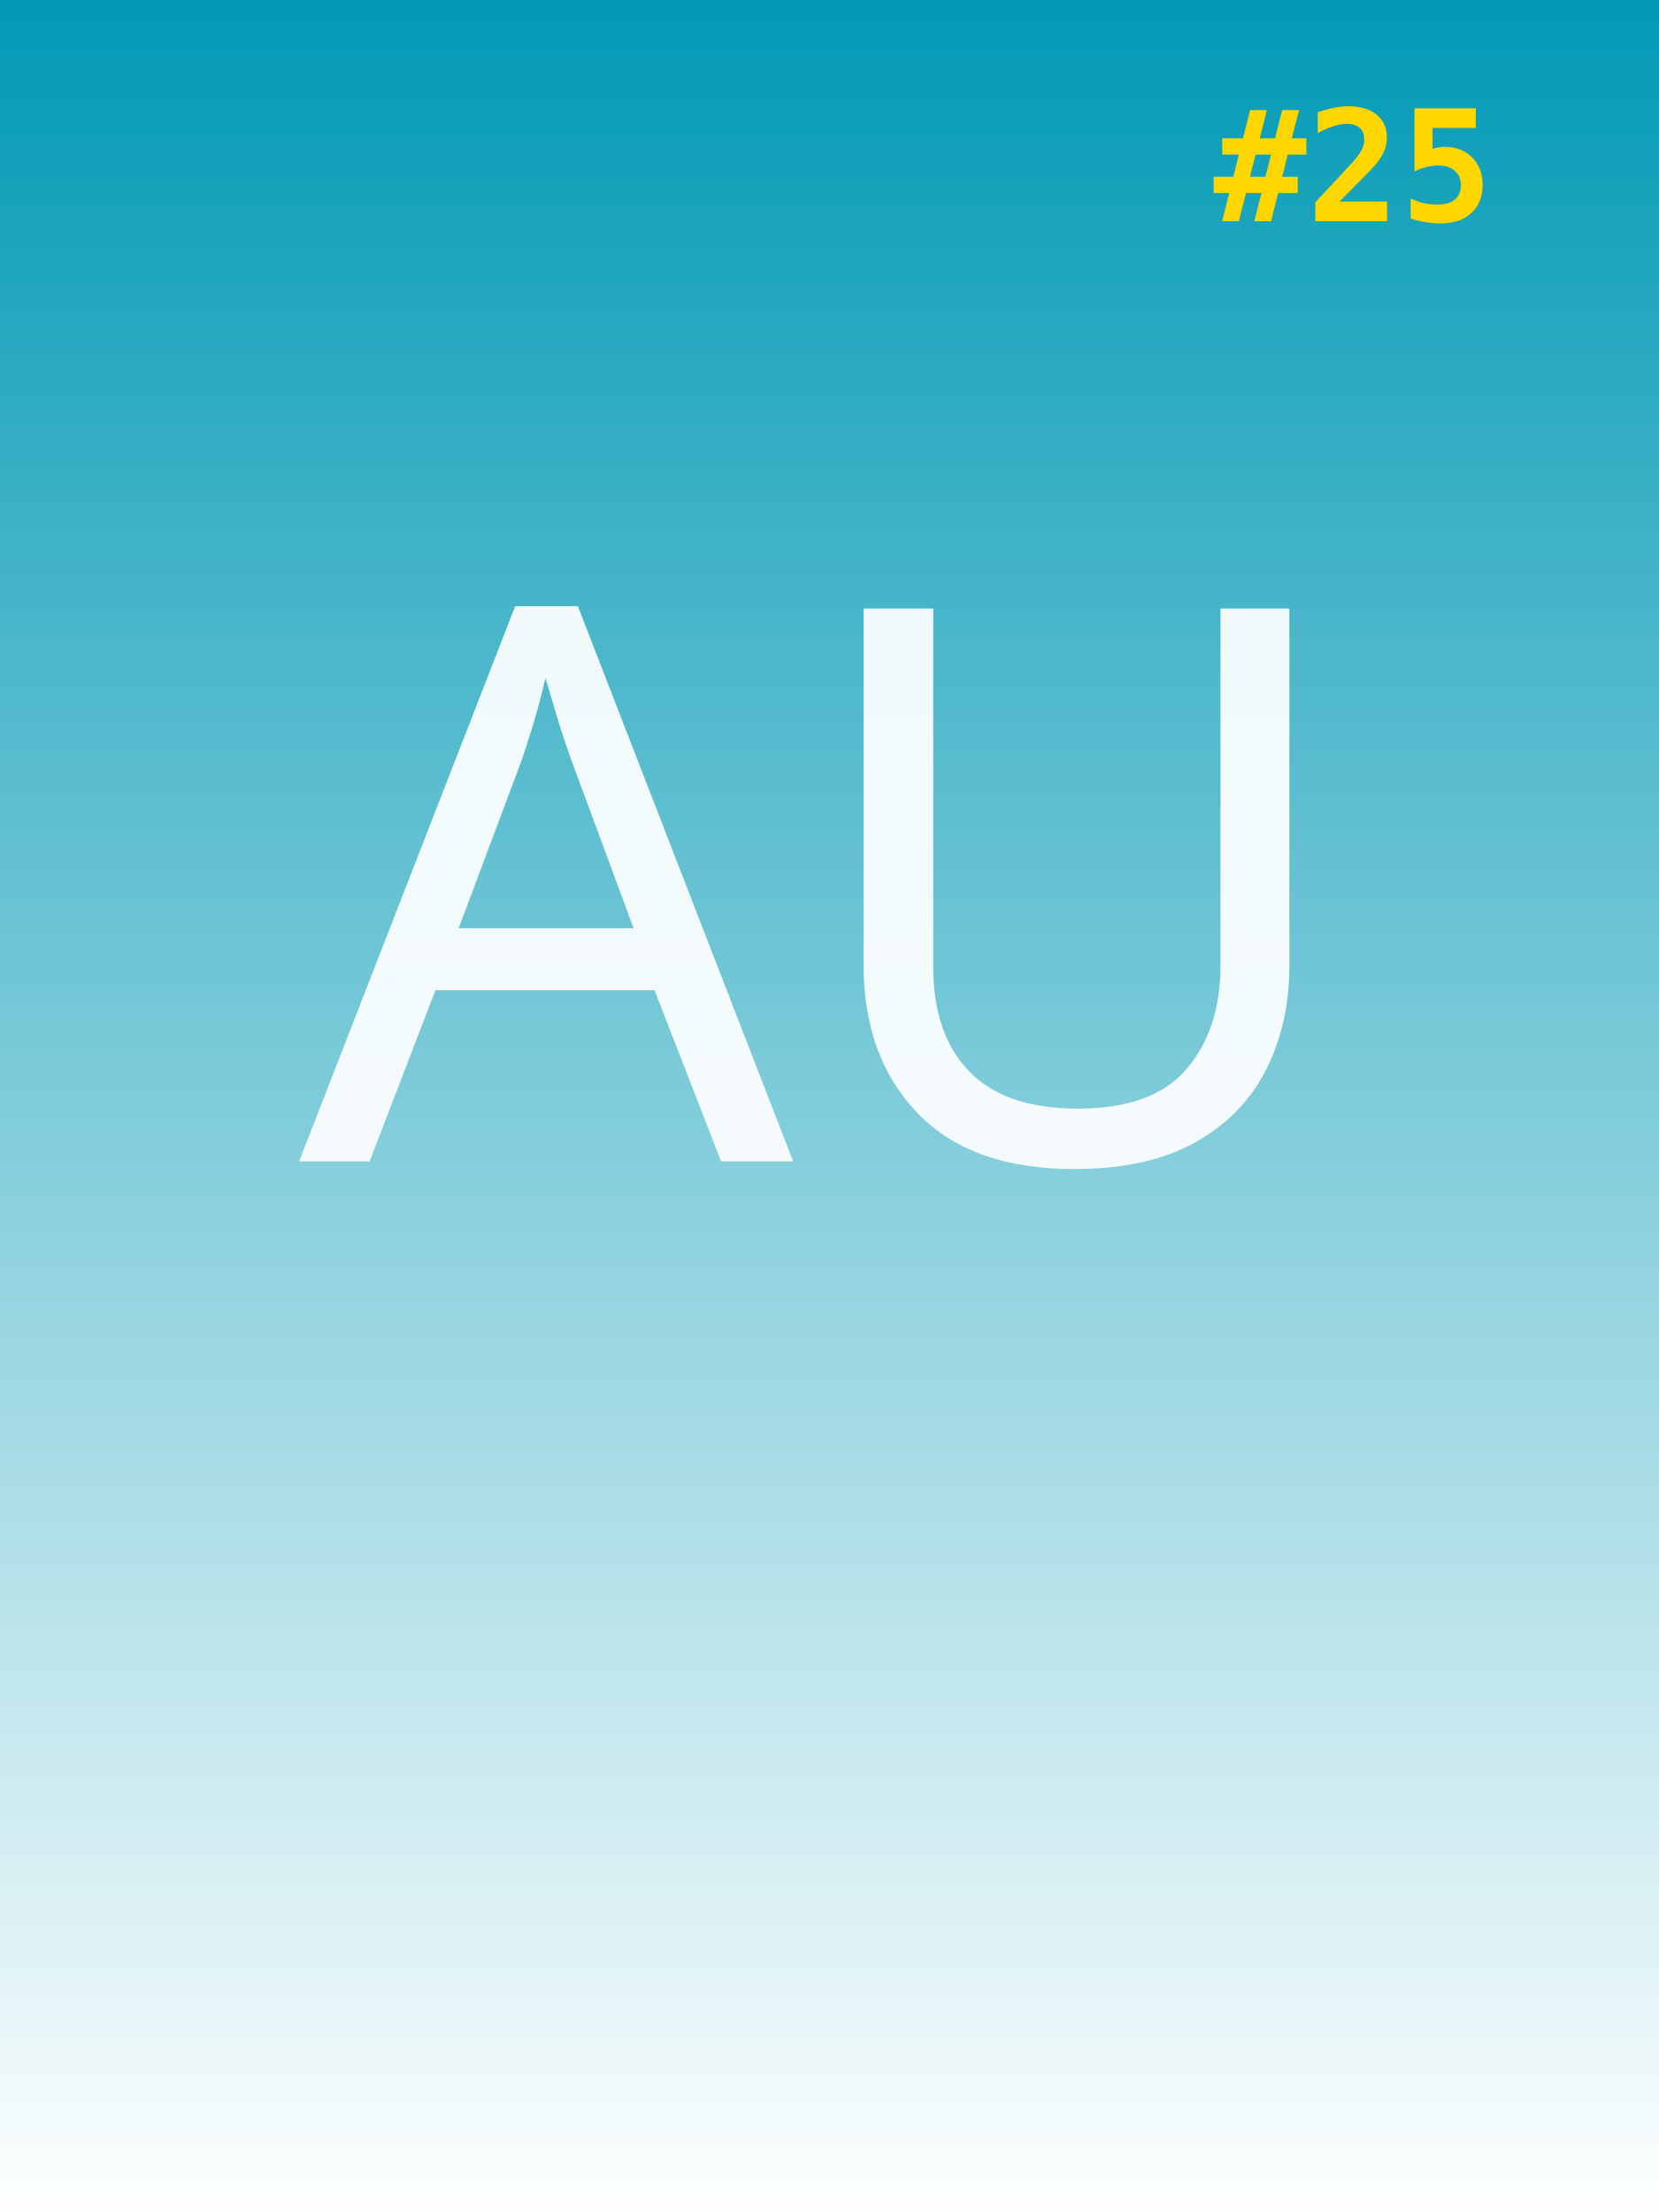
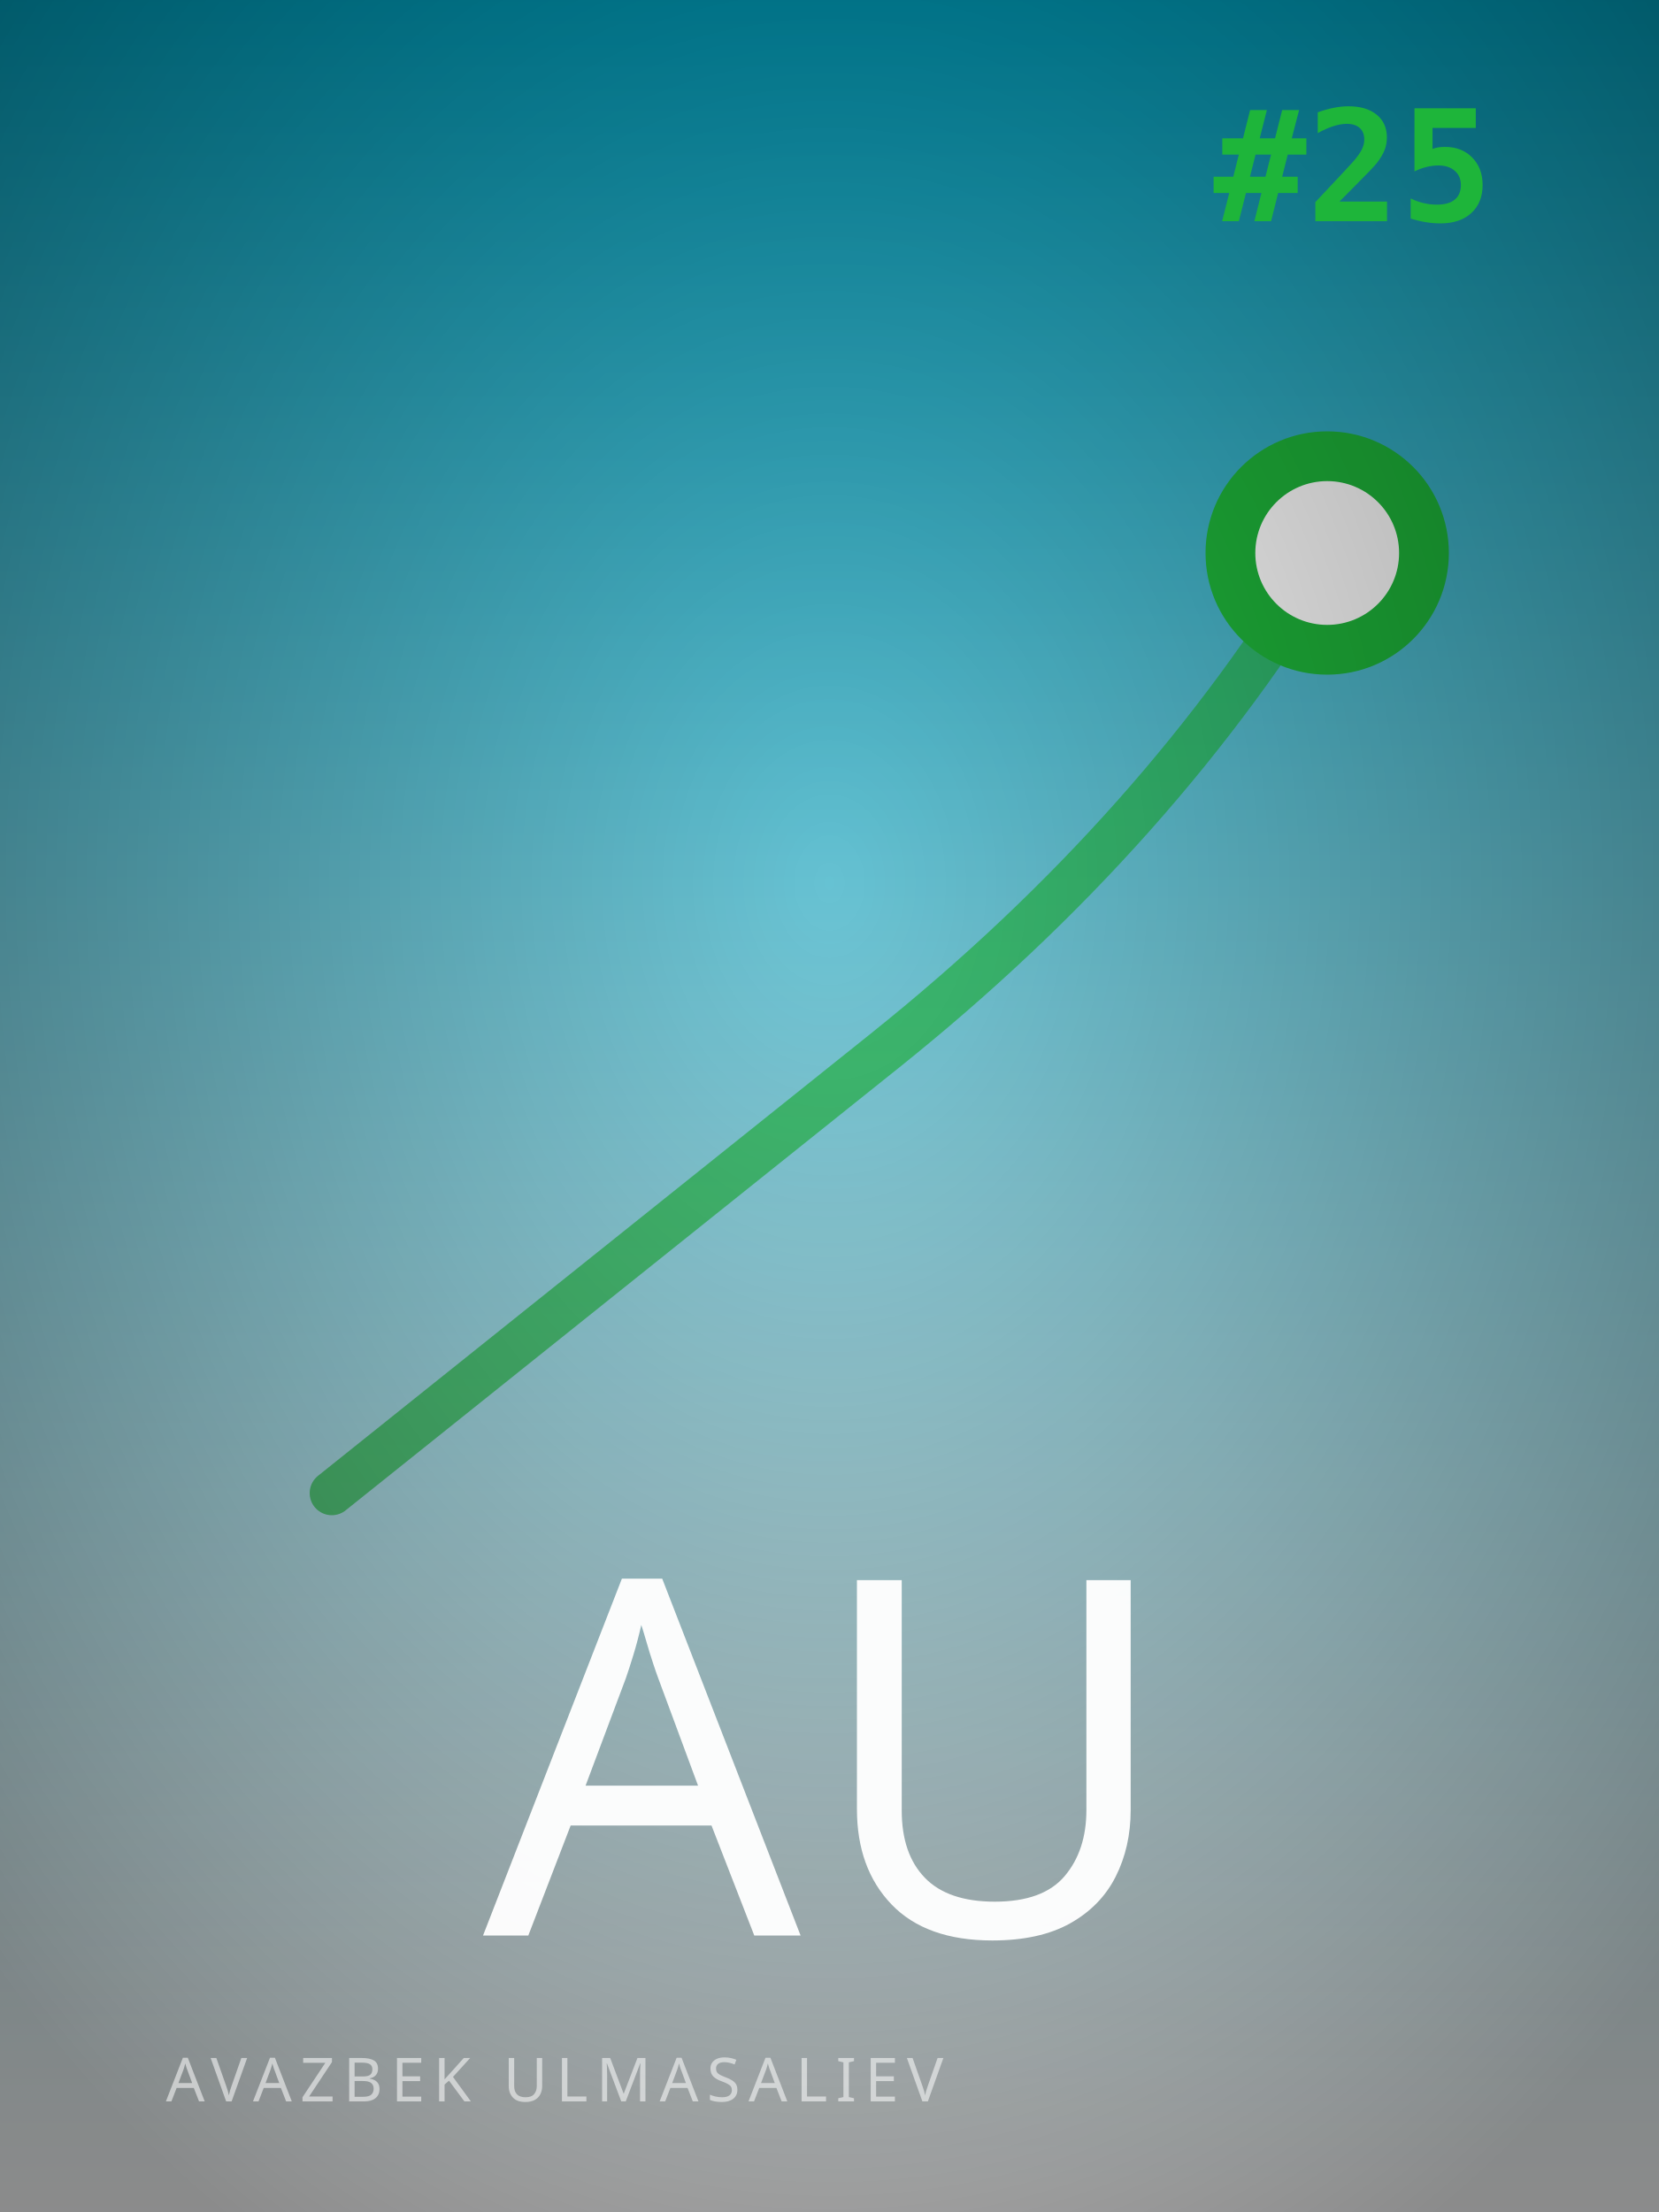
<svg xmlns="http://www.w3.org/2000/svg" viewBox="0 0 600 800" role="img" aria-labelledby="t">
  <defs>
-     <linearGradient id="g" x1="0" y1="0" x2="0" y2="1">
+     <linearGradient id="bg" x1="0" y1="0" x2="0" y2="1">
      <stop offset="0%" stop-color="#0099B5" />
      <stop offset="100%" stop-color="#FFFFFF" />
    </linearGradient>
+     <radialGradient id="vignette" cx="0.5" cy="0.4" r="0.7">
+       <stop offset="0%" stop-color="transparent" />
+       <stop offset="100%" stop-color="rgba(0,0,0,0.45)" />
+     </radialGradient>
  </defs>
-   <rect width="600" height="800" fill="url(#g)" />
-   <text x="300" y="420" text-anchor="middle" font-family="Anton, Impact, sans-serif" font-size="280" fill="#fff" opacity="0.92">AU</text>
-   <text x="540" y="80" text-anchor="end" font-family="JetBrains Mono, monospace" font-size="56" fill="#FFD700" font-weight="700">#25</text>
+   <rect width="600" height="800" fill="url(#bg)" />
+   <path d="M120 540 Q220 460 320 380 Q420 300 480 200" fill="none" stroke="#1EB53A" stroke-width="16" opacity="0.65" stroke-linecap="round" />
+   <circle cx="480" cy="200" r="44" fill="#1EB53A" />
+   <circle cx="480" cy="200" r="26" fill="#fff" />
+   <rect width="600" height="800" fill="url(#vignette)" />
+   <text x="300" y="700" text-anchor="middle" font-family="Anton, Impact, sans-serif" font-size="180" fill="#fff" opacity="0.96" letter-spacing="4">AU</text>
+   <text x="540" y="80" text-anchor="end" font-family="JetBrains Mono, monospace" font-size="56" fill="#1EB53A" font-weight="700">#25</text>
+   <text x="60" y="760" font-family="Anton, Impact, sans-serif" font-size="22" fill="#fff" opacity="0.55" letter-spacing="3">AVAZBEK ULMASALIEV</text>
</svg>
